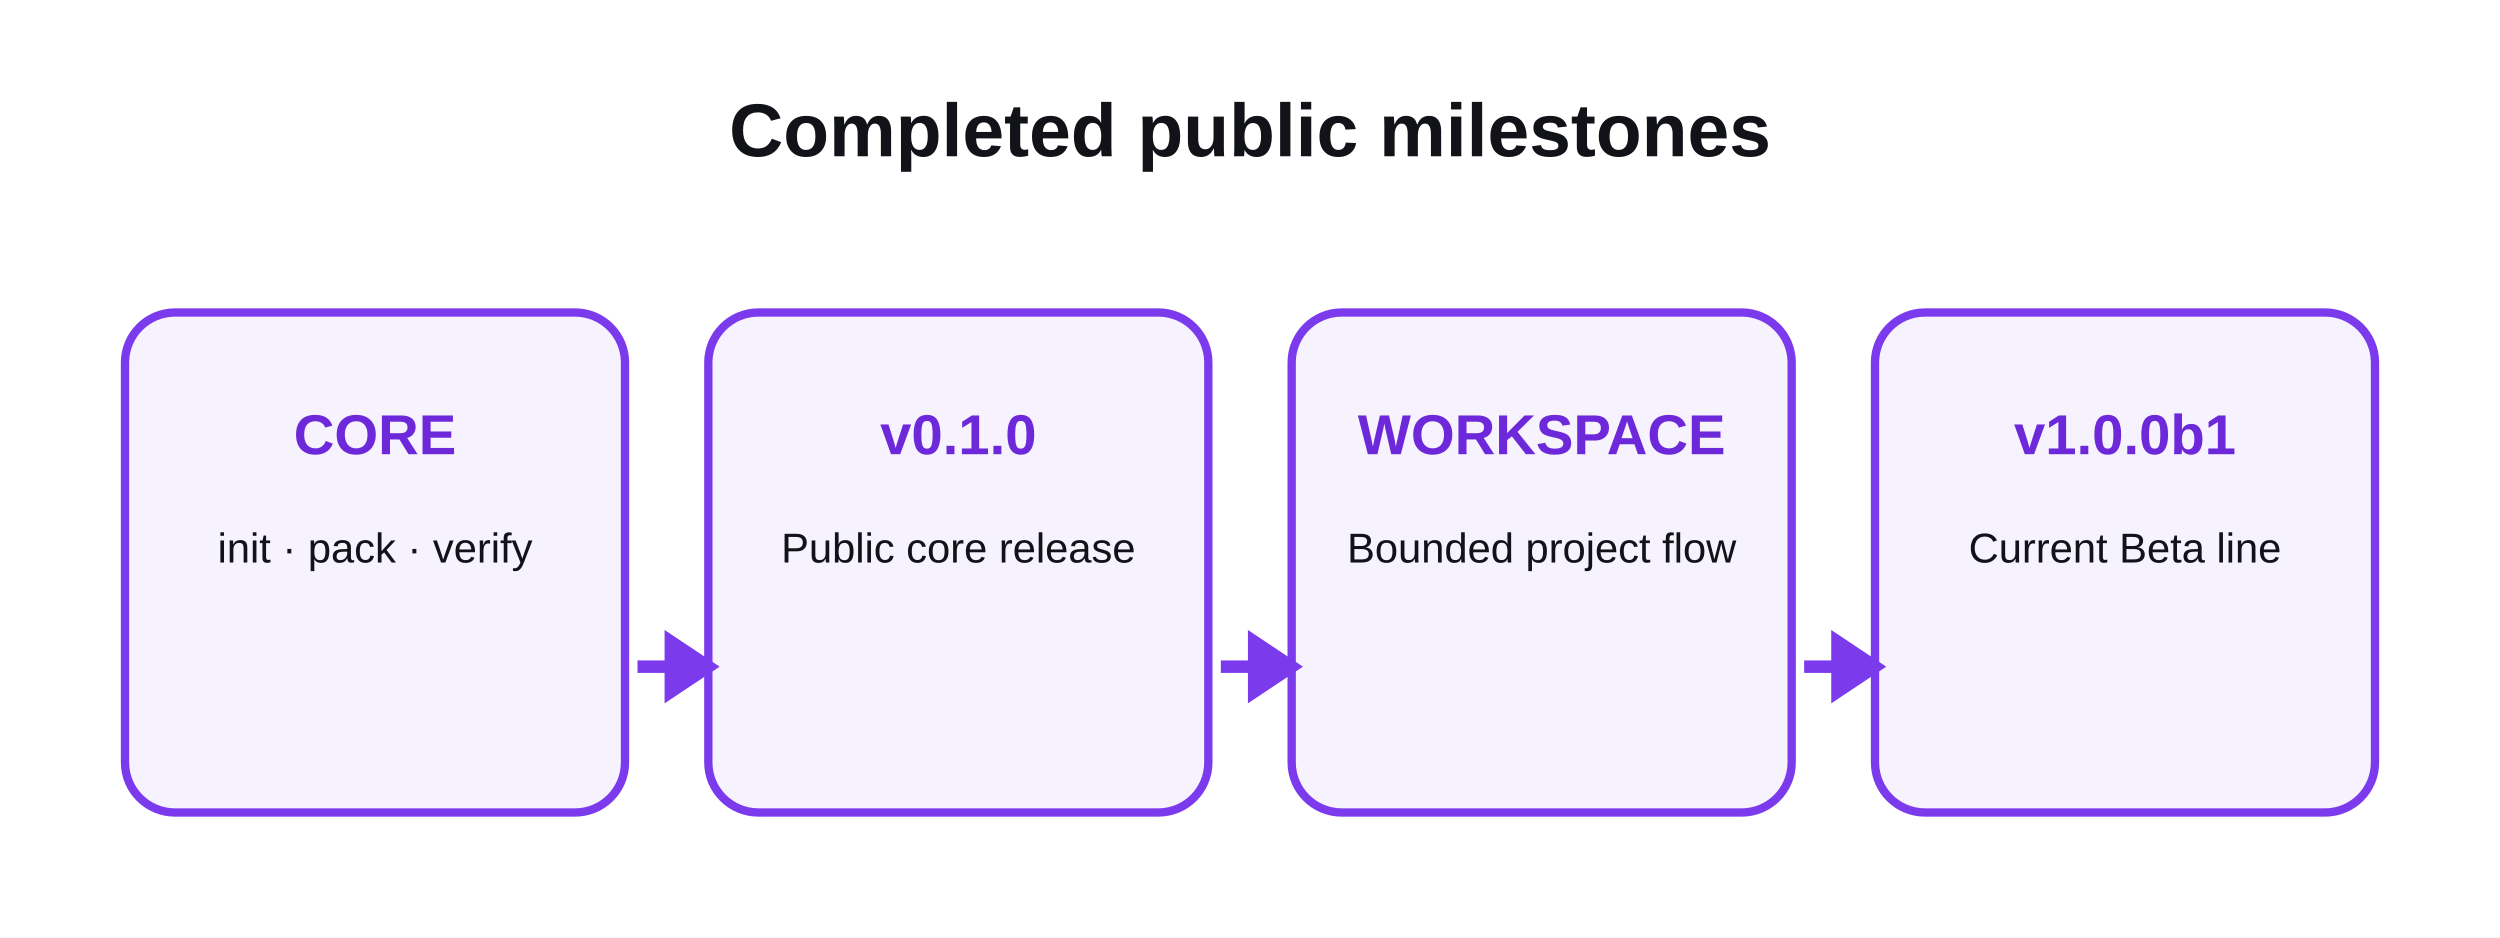
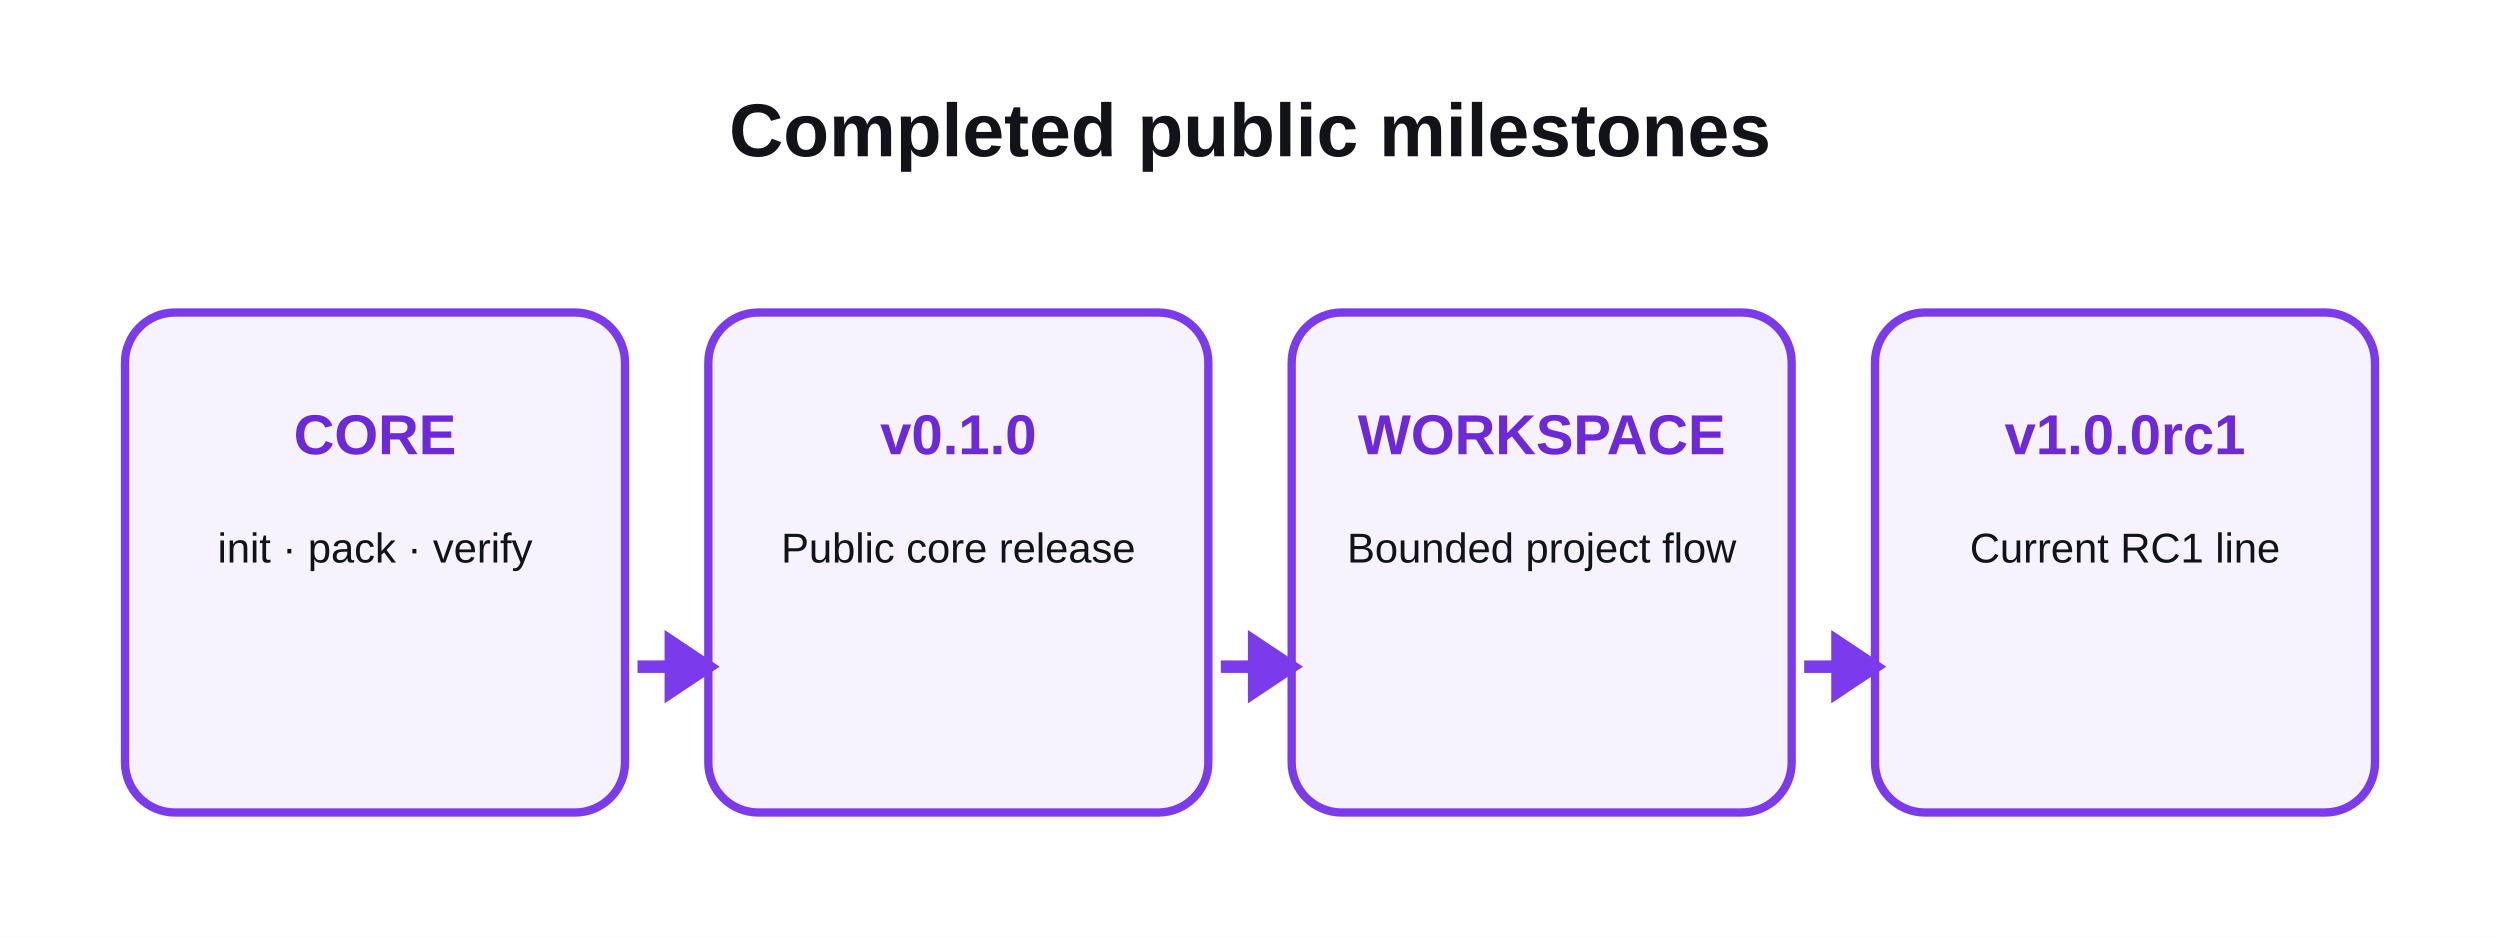
<svg xmlns="http://www.w3.org/2000/svg" width="1200" height="450" viewBox="0 0 1200 450" role="img" aria-labelledby="title desc">
  <rect width="1200" height="450" fill="#FFFFFF" />
  <text x="600" y="75" text-anchor="middle" font-family="Arial, Helvetica, sans-serif" font-size="36" font-weight="700" fill="#111318">Completed public milestones</text>
  <g font-family="Arial, Helvetica, sans-serif">
    <rect x="60" y="150" width="240" height="240" rx="24" fill="#F6F3FF" stroke="#7C3AED" stroke-width="4" />
    <rect x="340" y="150" width="240" height="240" rx="24" fill="#F6F3FF" stroke="#7C3AED" stroke-width="4" />
    <rect x="620" y="150" width="240" height="240" rx="24" fill="#F6F3FF" stroke="#7C3AED" stroke-width="4" />
    <rect x="900" y="150" width="240" height="240" rx="24" fill="#F6F3FF" stroke="#7C3AED" stroke-width="4" />
    <text x="180" y="218" text-anchor="middle" font-size="27" font-weight="700" fill="#6D28D9">CORE</text>
    <text x="180" y="270" text-anchor="middle" font-size="20" fill="#111318">init · pack · verify</text>
    <text x="460" y="218" text-anchor="middle" font-size="27" font-weight="700" fill="#6D28D9">v0.1.0</text>
    <text x="460" y="270" text-anchor="middle" font-size="20" fill="#111318">Public core release</text>
    <text x="740" y="218" text-anchor="middle" font-size="27" font-weight="700" fill="#6D28D9">WORKSPACE</text>
    <text x="740" y="270" text-anchor="middle" font-size="20" fill="#111318">Bounded project flow</text>
-     <text x="1020" y="218" text-anchor="middle" font-size="27" font-weight="700" fill="#6D28D9">v1.0.0b1</text>
-     <text x="1020" y="270" text-anchor="middle" font-size="20" fill="#111318">Current Beta line</text>
+     <text x="1020" y="218" text-anchor="middle" font-size="27" font-weight="700" fill="#6D28D9">v1.0.0rc1</text>
+     <text x="1020" y="270" text-anchor="middle" font-size="20" fill="#111318">Current RC1 line</text>
  </g>
  <g stroke="#7C3AED" stroke-width="6" fill="#7C3AED">
    <line x1="306" y1="320" x2="322" y2="320" />
    <polygon points="322,308 340,320 322,332" />
    <line x1="586" y1="320" x2="602" y2="320" />
    <polygon points="602,308 620,320 602,332" />
    <line x1="866" y1="320" x2="882" y2="320" />
    <polygon points="882,308 900,320 882,332" />
  </g>
</svg>
